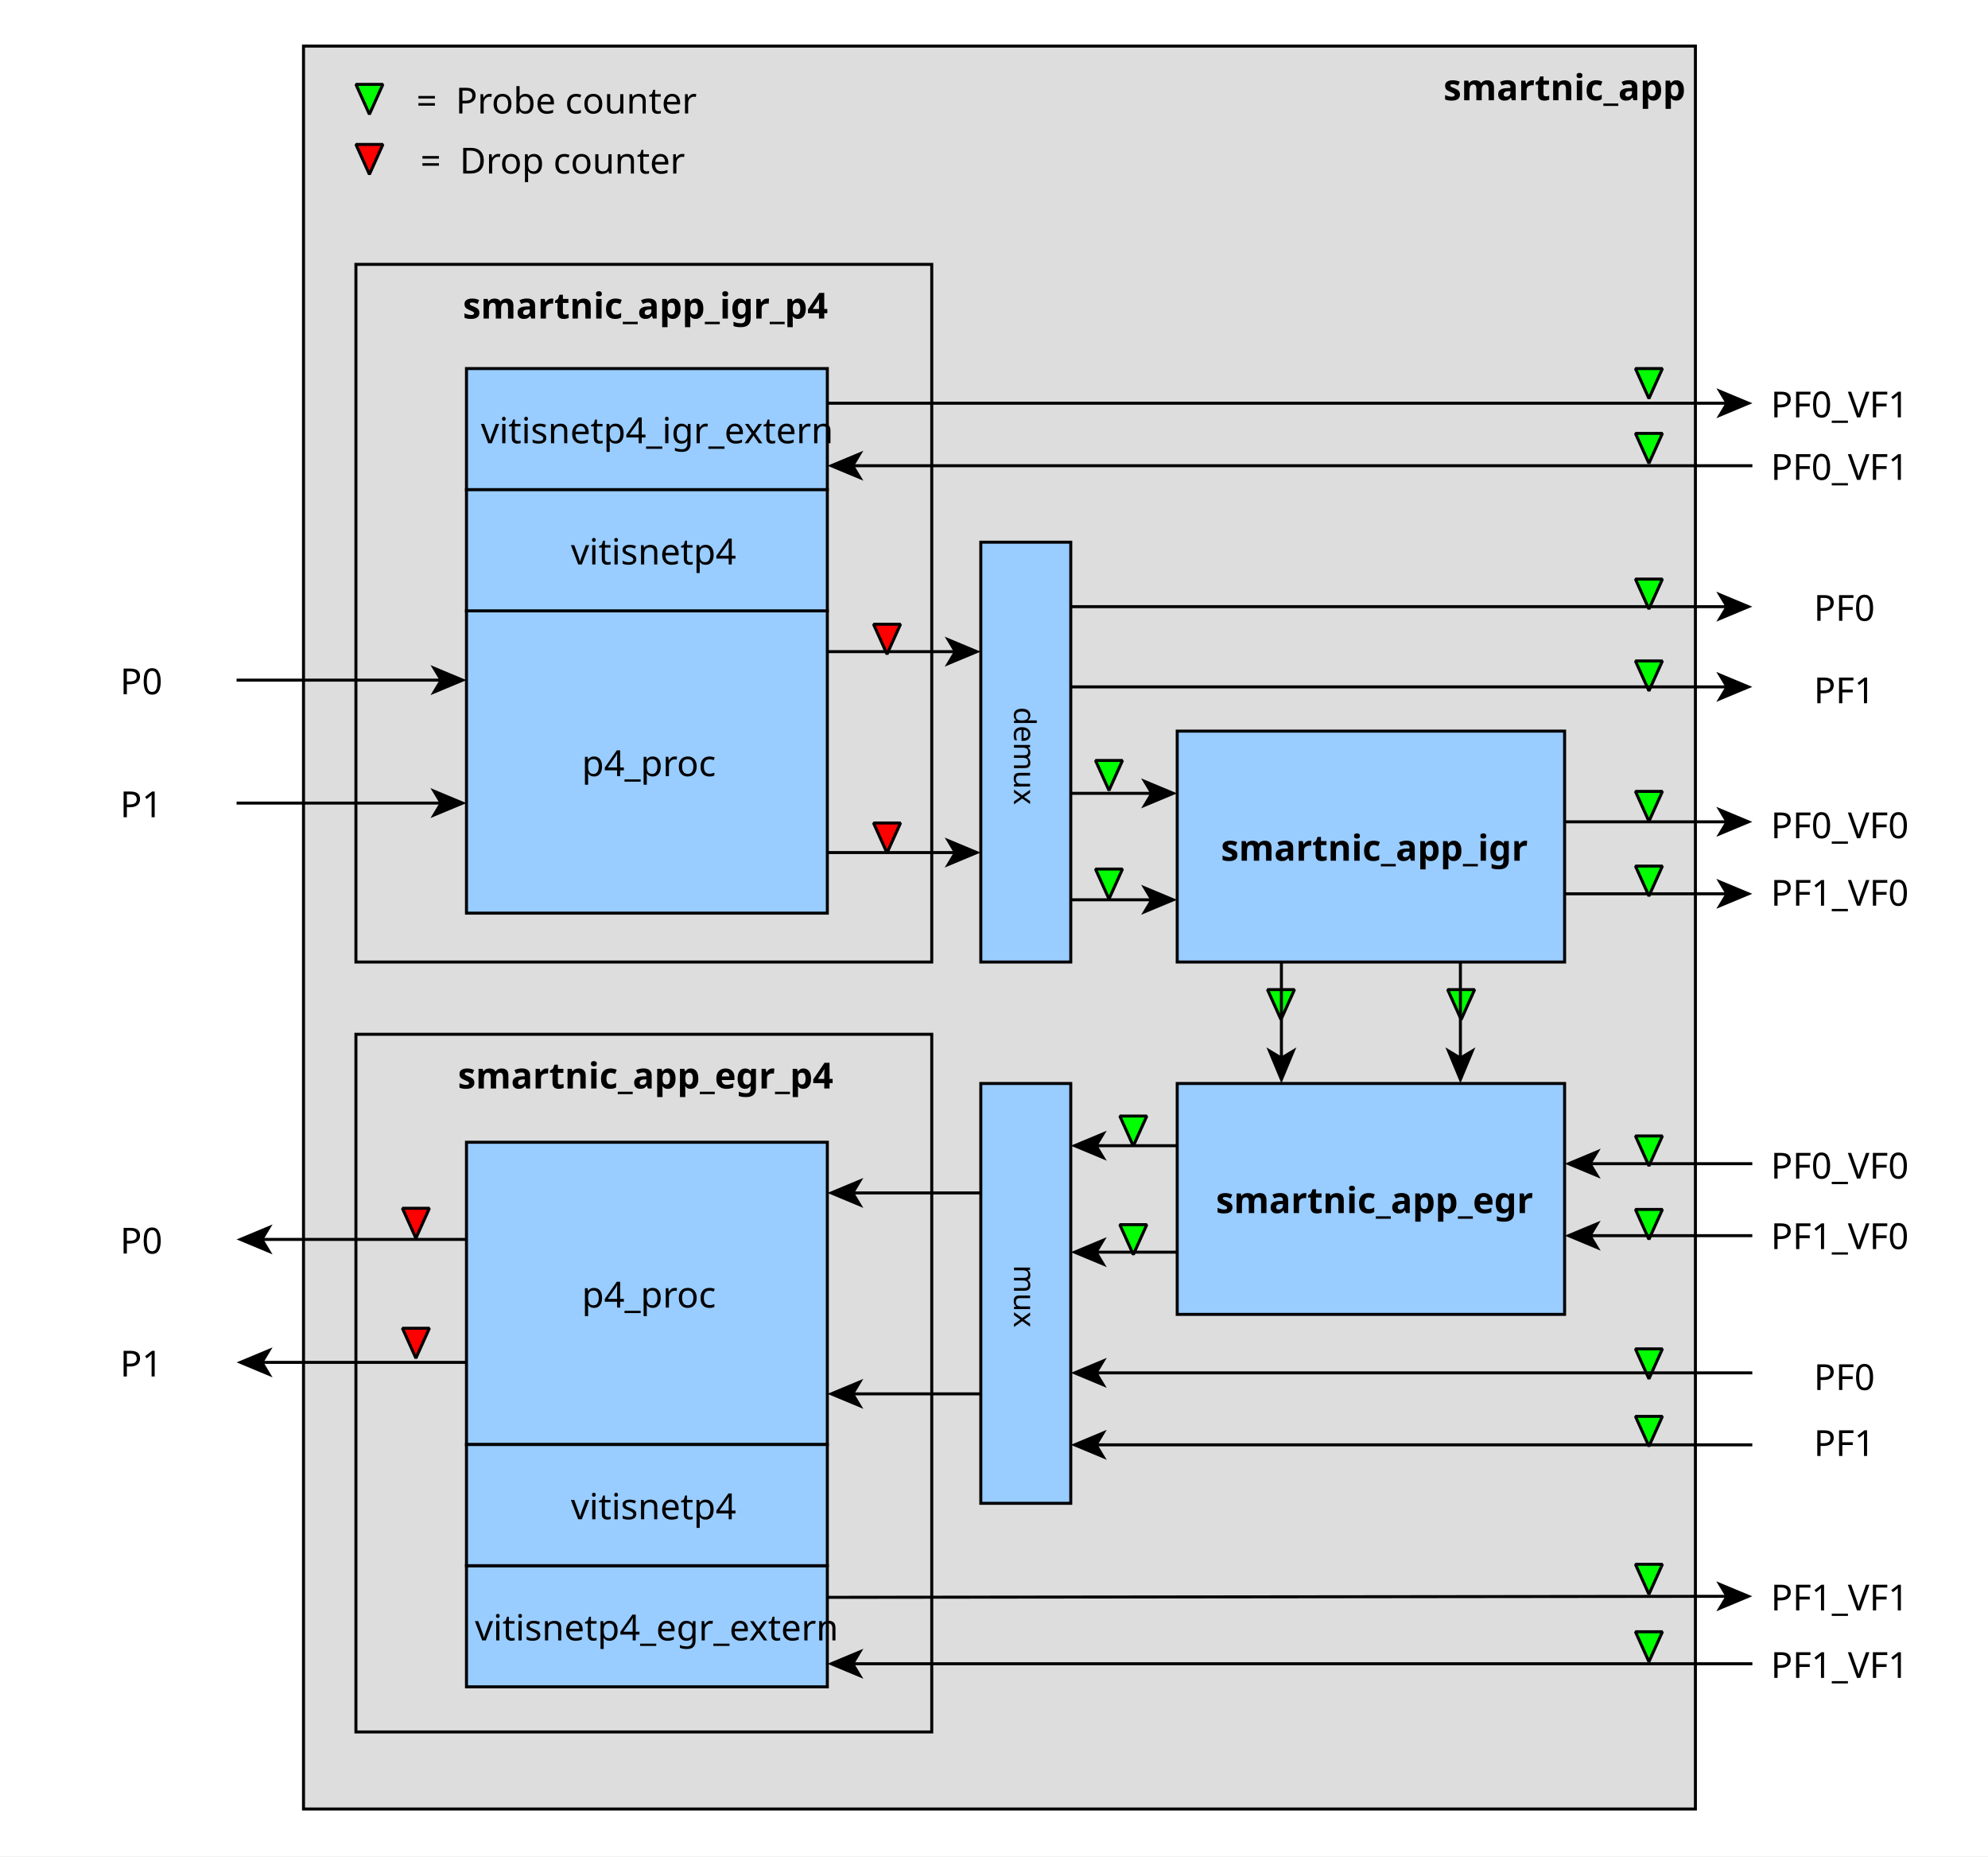
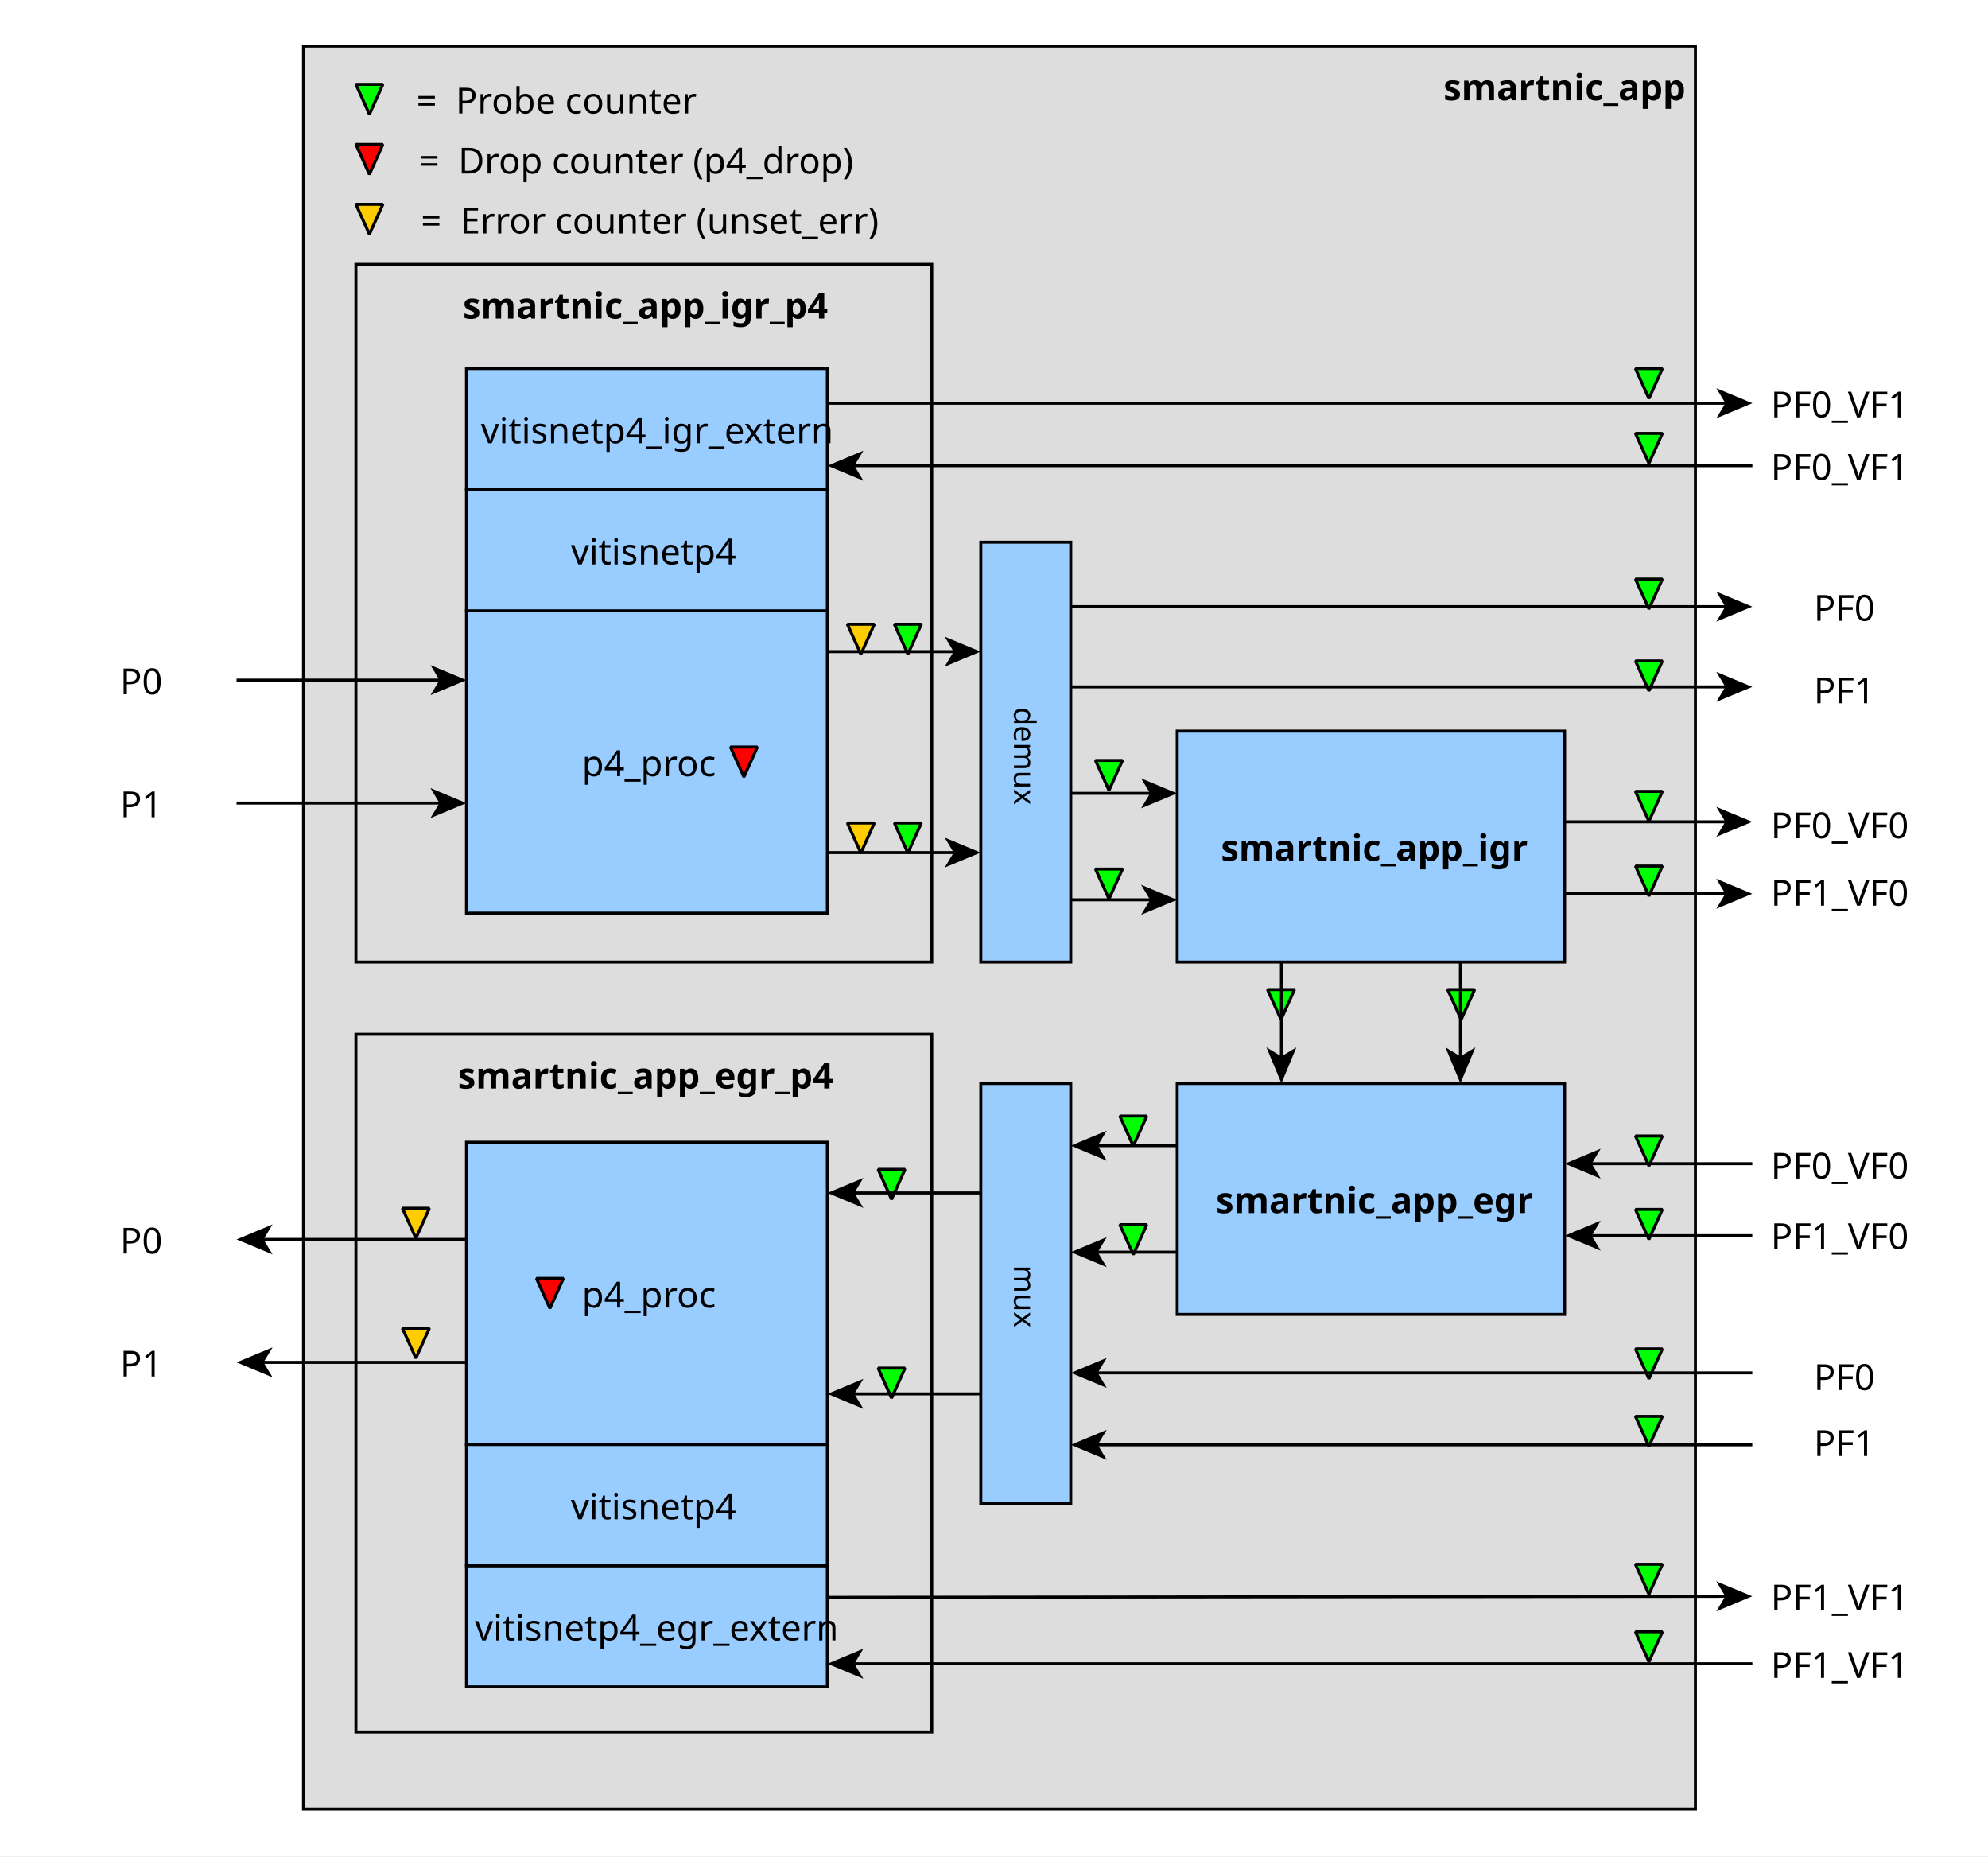
<svg xmlns="http://www.w3.org/2000/svg" fill-opacity="1" color-rendering="auto" color-interpolation="auto" text-rendering="auto" stroke="black" stroke-linecap="square" width="663" stroke-miterlimit="10" shape-rendering="auto" stroke-opacity="1" fill="black" stroke-dasharray="none" font-weight="normal" stroke-width="1" height="619" font-family="'Dialog'" font-style="normal" stroke-linejoin="miter" font-size="12px" stroke-dashoffset="0" image-rendering="auto">
  <defs id="genericDefs" />
  <g>
    <defs id="defs1">
      <clipPath clipPathUnits="userSpaceOnUse" id="clipPath1">
        <path d="M0 0 L663 0 L663 619 L0 619 L0 0 Z" />
      </clipPath>
      <clipPath clipPathUnits="userSpaceOnUse" id="clipPath2">
        <path d="M-413 1 L250 1 L250 620 L-413 620 L-413 1 Z" />
      </clipPath>
      <clipPath clipPathUnits="userSpaceOnUse" id="clipPath3">
        <path d="M-419.854 350.226 L-419.854 -312.774 L199.146 -312.774 L199.146 350.226 L-419.854 350.226 Z" />
      </clipPath>
      <clipPath clipPathUnits="userSpaceOnUse" id="clipPath4">
        <path d="M-233.793 350.226 L-233.793 -312.774 L385.207 -312.774 L385.207 350.226 L-233.793 350.226 Z" />
      </clipPath>
    </defs>
    <g fill="white" text-rendering="geometricPrecision" shape-rendering="geometricPrecision" transform="translate(413,-1)" stroke="white">
      <rect x="-413" width="663" height="619" y="1" clip-path="url(#clipPath2)" stroke="none" />
    </g>
    <g fill="rgb(221,221,221)" text-rendering="geometricPrecision" shape-rendering="geometricPrecision" transform="matrix(1,0,0,1,413,-1)" stroke="rgb(221,221,221)">
      <rect x="-311.78" width="464.2" height="587.867" y="16.367" clip-path="url(#clipPath2)" stroke="none" />
    </g>
    <g text-rendering="geometricPrecision" stroke-miterlimit="1.45" shape-rendering="geometricPrecision" transform="matrix(1,0,0,1,413,-1)" stroke-linecap="butt">
      <rect fill="none" x="-311.78" width="464.2" height="587.867" y="16.367" clip-path="url(#clipPath2)" />
      <text x="68.391" y="34.431" clip-path="url(#clipPath2)" font-family="sans-serif" stroke="none" font-weight="bold" xml:space="preserve">smartnic_app</text>
      <rect fill="none" x="-294.3" width="192.04" height="232.64" y="89.16" clip-path="url(#clipPath2)" />
      <text x="-258.637" y="107.225" clip-path="url(#clipPath2)" font-family="sans-serif" stroke="none" font-weight="bold" xml:space="preserve">smartnic_app_igr_p4</text>
      <text x="-372.939" xml:space="preserve" y="232.514" clip-path="url(#clipPath2)" font-family="sans-serif" stroke="none">P0</text>
      <text x="-372.939" xml:space="preserve" y="273.514" clip-path="url(#clipPath2)" font-family="sans-serif" stroke="none">P1</text>
      <text x="-372.939" xml:space="preserve" y="419.014" clip-path="url(#clipPath2)" font-family="sans-serif" stroke="none">P0</text>
      <text x="-372.939" xml:space="preserve" y="460.014" clip-path="url(#clipPath2)" font-family="sans-serif" stroke="none">P1</text>
      <text x="191.916" xml:space="preserve" y="208.014" clip-path="url(#clipPath2)" font-family="sans-serif" stroke="none">PF0</text>
      <text x="191.916" xml:space="preserve" y="235.514" clip-path="url(#clipPath2)" font-family="sans-serif" stroke="none">PF1</text>
      <text x="177.575" xml:space="preserve" y="280.514" clip-path="url(#clipPath2)" font-family="sans-serif" stroke="none">PF0_VF0</text>
      <text x="177.575" xml:space="preserve" y="303.014" clip-path="url(#clipPath2)" font-family="sans-serif" stroke="none">PF1_VF0</text>
      <text x="177.575" xml:space="preserve" y="140.174" clip-path="url(#clipPath2)" font-family="sans-serif" stroke="none">PF0_VF1</text>
      <text x="177.575" xml:space="preserve" y="538.014" clip-path="url(#clipPath2)" font-family="sans-serif" stroke="none">PF1_VF1</text>
      <text x="191.916" xml:space="preserve" y="486.514" clip-path="url(#clipPath2)" font-family="sans-serif" stroke="none">PF1</text>
      <text x="191.916" xml:space="preserve" y="464.514" clip-path="url(#clipPath2)" font-family="sans-serif" stroke="none">PF0</text>
      <text x="177.575" xml:space="preserve" y="394.014" clip-path="url(#clipPath2)" font-family="sans-serif" stroke="none">PF0_VF0</text>
      <text x="177.575" xml:space="preserve" y="417.514" clip-path="url(#clipPath2)" font-family="sans-serif" stroke="none">PF1_VF0</text>
      <text x="177.575" xml:space="preserve" y="161.014" clip-path="url(#clipPath2)" font-family="sans-serif" stroke="none">PF0_VF1</text>
      <text x="177.575" xml:space="preserve" y="560.514" clip-path="url(#clipPath2)" font-family="sans-serif" stroke="none">PF1_VF1</text>
    </g>
    <g fill="rgb(153,204,255)" text-rendering="geometricPrecision" shape-rendering="geometricPrecision" transform="matrix(1,0,0,1,413,-1)" stroke="rgb(153,204,255)">
      <rect x="-85.9" width="30" height="140" y="362.3" clip-path="url(#clipPath2)" stroke="none" />
    </g>
    <g text-rendering="geometricPrecision" stroke-miterlimit="1.45" shape-rendering="geometricPrecision" transform="matrix(1,0,0,1,413,-1)" stroke-linecap="butt">
      <rect fill="none" x="-85.9" width="30" height="140" y="362.3" clip-path="url(#clipPath2)" />
    </g>
    <g font-size="10px" stroke-linecap="butt" transform="matrix(0,1,-1,0,350.2255,419.8542)" text-rendering="geometricPrecision" font-family="sans-serif" shape-rendering="geometricPrecision" stroke-miterlimit="1.45">
      <text x="2" xml:space="preserve" y="12.054" clip-path="url(#clipPath3)" stroke="none">mux</text>
    </g>
    <g fill="rgb(153,204,255)" text-rendering="geometricPrecision" shape-rendering="geometricPrecision" transform="matrix(1,0,0,1,413,-1)" stroke="rgb(153,204,255)">
      <rect x="-85.9" width="30" height="140" y="181.8" clip-path="url(#clipPath2)" stroke="none" />
    </g>
    <g text-rendering="geometricPrecision" stroke-miterlimit="1.45" shape-rendering="geometricPrecision" transform="matrix(1,0,0,1,413,-1)" stroke-linecap="butt">
      <rect fill="none" x="-85.9" width="30" height="140" y="181.8" clip-path="url(#clipPath2)" />
    </g>
    <g font-size="10px" stroke-linecap="butt" transform="matrix(0,1,-1,0,350.2255,233.7927)" text-rendering="geometricPrecision" font-family="sans-serif" shape-rendering="geometricPrecision" stroke-miterlimit="1.45">
      <text x="2" xml:space="preserve" y="12.054" clip-path="url(#clipPath4)" stroke="none">demux</text>
    </g>
    <g fill="rgb(153,204,255)" text-rendering="geometricPrecision" shape-rendering="geometricPrecision" transform="matrix(1,0,0,1,413,-1)" stroke="rgb(153,204,255)">
      <rect x="-20.4" width="129.2" height="77" y="244.8" clip-path="url(#clipPath2)" stroke="none" />
    </g>
    <g text-rendering="geometricPrecision" stroke-miterlimit="1.45" shape-rendering="geometricPrecision" transform="matrix(1,0,0,1,413,-1)" stroke-linecap="butt">
      <rect fill="none" x="-20.4" width="129.2" height="77" y="244.8" clip-path="url(#clipPath2)" />
      <text x="-5.819" y="288.014" clip-path="url(#clipPath2)" font-family="sans-serif" stroke="none" font-weight="bold" xml:space="preserve">smartnic_app_igr</text>
    </g>
    <g fill="rgb(153,204,255)" text-rendering="geometricPrecision" shape-rendering="geometricPrecision" transform="matrix(1,0,0,1,413,-1)" stroke="rgb(153,204,255)">
      <rect x="-20.4" width="129.2" height="77" y="362.3" clip-path="url(#clipPath2)" stroke="none" />
    </g>
    <g text-rendering="geometricPrecision" stroke-miterlimit="1.45" shape-rendering="geometricPrecision" transform="matrix(1,0,0,1,413,-1)" stroke-linecap="butt">
      <rect fill="none" x="-20.4" width="129.2" height="77" y="362.3" clip-path="url(#clipPath2)" />
      <text x="-7.489" y="405.514" clip-path="url(#clipPath2)" font-family="sans-serif" stroke="none" font-weight="bold" xml:space="preserve">smartnic_app_egr</text>
    </g>
    <g fill="lime" text-rendering="geometricPrecision" shape-rendering="geometricPrecision" transform="matrix(1,0,0,1,413,-1)" stroke="lime">
      <path d="M132.42 123.9 L141.42 123.9 L136.92 133.9 Z" fill-rule="evenodd" clip-path="url(#clipPath2)" stroke="none" />
    </g>
    <g text-rendering="geometricPrecision" stroke-miterlimit="1.45" shape-rendering="geometricPrecision" transform="matrix(1,0,0,1,413,-1)" stroke-linecap="butt">
      <path fill="none" d="M132.42 123.9 L141.42 123.9 L136.92 133.9 Z" fill-rule="evenodd" clip-path="url(#clipPath2)" />
    </g>
    <g fill="lime" text-rendering="geometricPrecision" shape-rendering="geometricPrecision" transform="matrix(1,0,0,1,413,-1)" stroke="lime">
      <path d="M132.42 145.52 L141.42 145.52 L136.92 155.52 Z" fill-rule="evenodd" clip-path="url(#clipPath2)" stroke="none" />
    </g>
    <g text-rendering="geometricPrecision" stroke-miterlimit="1.45" shape-rendering="geometricPrecision" transform="matrix(1,0,0,1,413,-1)" stroke-linecap="butt">
      <path fill="none" d="M132.42 145.52 L141.42 145.52 L136.92 155.52 Z" fill-rule="evenodd" clip-path="url(#clipPath2)" />
    </g>
    <g fill="lime" text-rendering="geometricPrecision" shape-rendering="geometricPrecision" transform="matrix(1,0,0,1,413,-1)" stroke="lime">
      <path d="M132.42 522.633 L141.42 522.633 L136.92 532.633 Z" fill-rule="evenodd" clip-path="url(#clipPath2)" stroke="none" />
    </g>
    <g text-rendering="geometricPrecision" stroke-miterlimit="1.45" shape-rendering="geometricPrecision" transform="matrix(1,0,0,1,413,-1)" stroke-linecap="butt">
      <path fill="none" d="M132.42 522.633 L141.42 522.633 L136.92 532.633 Z" fill-rule="evenodd" clip-path="url(#clipPath2)" />
    </g>
    <g fill="lime" text-rendering="geometricPrecision" shape-rendering="geometricPrecision" transform="matrix(1,0,0,1,413,-1)" stroke="lime">
      <path d="M132.42 545.133 L141.42 545.133 L136.92 555.133 Z" fill-rule="evenodd" clip-path="url(#clipPath2)" stroke="none" />
    </g>
    <g text-rendering="geometricPrecision" stroke-miterlimit="1.45" shape-rendering="geometricPrecision" transform="matrix(1,0,0,1,413,-1)" stroke-linecap="butt">
      <path fill="none" d="M132.42 545.133 L141.42 545.133 L136.92 555.133 Z" fill-rule="evenodd" clip-path="url(#clipPath2)" />
    </g>
    <g fill="lime" text-rendering="geometricPrecision" shape-rendering="geometricPrecision" transform="matrix(1,0,0,1,413,-1)" stroke="lime">
      <path d="M132.42 450.8 L141.42 450.8 L136.92 460.8 Z" fill-rule="evenodd" clip-path="url(#clipPath2)" stroke="none" />
    </g>
    <g text-rendering="geometricPrecision" stroke-miterlimit="1.45" shape-rendering="geometricPrecision" transform="matrix(1,0,0,1,413,-1)" stroke-linecap="butt">
      <path fill="none" d="M132.42 450.8 L141.42 450.8 L136.92 460.8 Z" fill-rule="evenodd" clip-path="url(#clipPath2)" />
    </g>
    <g fill="lime" text-rendering="geometricPrecision" shape-rendering="geometricPrecision" transform="matrix(1,0,0,1,413,-1)" stroke="lime">
      <path d="M132.42 473.3 L141.42 473.3 L136.92 483.3 Z" fill-rule="evenodd" clip-path="url(#clipPath2)" stroke="none" />
    </g>
    <g text-rendering="geometricPrecision" stroke-miterlimit="1.45" shape-rendering="geometricPrecision" transform="matrix(1,0,0,1,413,-1)" stroke-linecap="butt">
      <path fill="none" d="M132.42 473.3 L141.42 473.3 L136.92 483.3 Z" fill-rule="evenodd" clip-path="url(#clipPath2)" />
    </g>
    <g fill="lime" text-rendering="geometricPrecision" shape-rendering="geometricPrecision" transform="matrix(1,0,0,1,413,-1)" stroke="lime">
      <path d="M132.42 379.8 L141.42 379.8 L136.92 389.8 Z" fill-rule="evenodd" clip-path="url(#clipPath2)" stroke="none" />
    </g>
    <g text-rendering="geometricPrecision" stroke-miterlimit="1.45" shape-rendering="geometricPrecision" transform="matrix(1,0,0,1,413,-1)" stroke-linecap="butt">
      <path fill="none" d="M132.42 379.8 L141.42 379.8 L136.92 389.8 Z" fill-rule="evenodd" clip-path="url(#clipPath2)" />
    </g>
    <g fill="lime" text-rendering="geometricPrecision" shape-rendering="geometricPrecision" transform="matrix(1,0,0,1,413,-1)" stroke="lime">
      <path d="M132.42 404.3 L141.42 404.3 L136.92 414.3 Z" fill-rule="evenodd" clip-path="url(#clipPath2)" stroke="none" />
    </g>
    <g text-rendering="geometricPrecision" stroke-miterlimit="1.45" shape-rendering="geometricPrecision" transform="matrix(1,0,0,1,413,-1)" stroke-linecap="butt">
      <path fill="none" d="M132.42 404.3 L141.42 404.3 L136.92 414.3 Z" fill-rule="evenodd" clip-path="url(#clipPath2)" />
    </g>
    <g fill="lime" text-rendering="geometricPrecision" shape-rendering="geometricPrecision" transform="matrix(1,0,0,1,413,-1)" stroke="lime">
      <path d="M132.42 264.9 L141.42 264.9 L136.92 274.9 Z" fill-rule="evenodd" clip-path="url(#clipPath2)" stroke="none" />
    </g>
    <g text-rendering="geometricPrecision" stroke-miterlimit="1.45" shape-rendering="geometricPrecision" transform="matrix(1,0,0,1,413,-1)" stroke-linecap="butt">
      <path fill="none" d="M132.42 264.9 L141.42 264.9 L136.92 274.9 Z" fill-rule="evenodd" clip-path="url(#clipPath2)" />
    </g>
    <g fill="lime" text-rendering="geometricPrecision" shape-rendering="geometricPrecision" transform="matrix(1,0,0,1,413,-1)" stroke="lime">
      <path d="M132.42 289.8 L141.42 289.8 L136.92 299.8 Z" fill-rule="evenodd" clip-path="url(#clipPath2)" stroke="none" />
    </g>
    <g text-rendering="geometricPrecision" stroke-miterlimit="1.45" shape-rendering="geometricPrecision" transform="matrix(1,0,0,1,413,-1)" stroke-linecap="butt">
      <path fill="none" d="M132.42 289.8 L141.42 289.8 L136.92 299.8 Z" fill-rule="evenodd" clip-path="url(#clipPath2)" />
    </g>
    <g fill="lime" text-rendering="geometricPrecision" shape-rendering="geometricPrecision" transform="matrix(1,0,0,1,413,-1)" stroke="lime">
      <path d="M132.42 194.1 L141.42 194.1 L136.92 204.1 Z" fill-rule="evenodd" clip-path="url(#clipPath2)" stroke="none" />
    </g>
    <g text-rendering="geometricPrecision" stroke-miterlimit="1.45" shape-rendering="geometricPrecision" transform="matrix(1,0,0,1,413,-1)" stroke-linecap="butt">
      <path fill="none" d="M132.42 194.1 L141.42 194.1 L136.92 204.1 Z" fill-rule="evenodd" clip-path="url(#clipPath2)" />
    </g>
    <g fill="lime" text-rendering="geometricPrecision" shape-rendering="geometricPrecision" transform="matrix(1,0,0,1,413,-1)" stroke="lime">
      <path d="M132.42 221.4 L141.42 221.4 L136.92 231.4 Z" fill-rule="evenodd" clip-path="url(#clipPath2)" stroke="none" />
    </g>
    <g text-rendering="geometricPrecision" stroke-miterlimit="1.45" shape-rendering="geometricPrecision" transform="matrix(1,0,0,1,413,-1)" stroke-linecap="butt">
      <path fill="none" d="M132.42 221.4 L141.42 221.4 L136.92 231.4 Z" fill-rule="evenodd" clip-path="url(#clipPath2)" />
    </g>
    <g fill="rgb(153,204,255)" text-rendering="geometricPrecision" shape-rendering="geometricPrecision" transform="matrix(1,0,0,1,413,-1)" stroke="rgb(153,204,255)">
      <rect x="-257.43" width="120.35" height="100.8" y="204.7" clip-path="url(#clipPath2)" stroke="none" />
    </g>
    <g text-rendering="geometricPrecision" stroke-miterlimit="1.45" shape-rendering="geometricPrecision" transform="matrix(1,0,0,1,413,-1)" stroke-linecap="butt">
      <rect fill="none" x="-257.43" width="120.35" height="100.8" y="204.7" clip-path="url(#clipPath2)" />
      <text x="-218.938" xml:space="preserve" y="259.814" clip-path="url(#clipPath2)" font-family="sans-serif" stroke="none">p4_proc</text>
    </g>
    <g fill="rgb(153,204,255)" text-rendering="geometricPrecision" shape-rendering="geometricPrecision" transform="matrix(1,0,0,1,413,-1)" stroke="rgb(153,204,255)">
      <rect x="-257.43" width="120.35" height="40.4" y="123.9" clip-path="url(#clipPath2)" stroke="none" />
    </g>
    <g text-rendering="geometricPrecision" stroke-miterlimit="1.45" shape-rendering="geometricPrecision" transform="matrix(1,0,0,1,413,-1)" stroke-linecap="butt">
      <rect fill="none" x="-257.43" width="120.35" height="40.4" y="123.9" clip-path="url(#clipPath2)" />
      <text x="-252.62" xml:space="preserve" y="148.814" clip-path="url(#clipPath2)" font-family="sans-serif" stroke="none">vitisnetp4_igr_extern</text>
    </g>
    <g fill="rgb(153,204,255)" text-rendering="geometricPrecision" shape-rendering="geometricPrecision" transform="matrix(1,0,0,1,413,-1)" stroke="rgb(153,204,255)">
      <rect x="-257.43" width="120.35" height="40.4" y="164.3" clip-path="url(#clipPath2)" stroke="none" />
    </g>
    <g text-rendering="geometricPrecision" stroke-miterlimit="1.45" shape-rendering="geometricPrecision" transform="matrix(1,0,0,1,413,-1)" stroke-linecap="butt">
      <rect fill="none" x="-257.43" width="120.35" height="40.4" y="164.3" clip-path="url(#clipPath2)" />
      <text x="-222.603" xml:space="preserve" y="189.214" clip-path="url(#clipPath2)" font-family="sans-serif" stroke="none">vitisnetp4</text>
    </g>
-     <g fill="red" text-rendering="geometricPrecision" shape-rendering="geometricPrecision" transform="matrix(1,0,0,1,413,-1)" stroke="red">
-       <path d="M-121.68 209.16 L-112.68 209.16 L-117.18 219.16 Z" fill-rule="evenodd" clip-path="url(#clipPath2)" stroke="none" />
-     </g>
-     <g text-rendering="geometricPrecision" stroke-miterlimit="1.45" shape-rendering="geometricPrecision" transform="matrix(1,0,0,1,413,-1)" stroke-linecap="butt">
-       <path fill="none" d="M-121.68 209.16 L-112.68 209.16 L-117.18 219.16 Z" fill-rule="evenodd" clip-path="url(#clipPath2)" />
-     </g>
-     <g fill="red" text-rendering="geometricPrecision" shape-rendering="geometricPrecision" transform="matrix(1,0,0,1,413,-1)" stroke="red">
-       <path d="M-121.68 275.44 L-112.68 275.44 L-117.18 285.44 Z" fill-rule="evenodd" clip-path="url(#clipPath2)" stroke="none" />
-     </g>
-     <g text-rendering="geometricPrecision" stroke-miterlimit="1.45" shape-rendering="geometricPrecision" transform="matrix(1,0,0,1,413,-1)" stroke-linecap="butt">
-       <path fill="none" d="M-121.68 275.44 L-112.68 275.44 L-117.18 285.44 Z" fill-rule="evenodd" clip-path="url(#clipPath2)" />
+     <g fill="rgb(255,204,0)" text-rendering="geometricPrecision" shape-rendering="geometricPrecision" transform="matrix(1,0,0,1,413,-1)" stroke="rgb(255,204,0)">
+       <path d="M-130.4 209.16 L-121.4 209.16 L-125.9 219.16 Z" fill-rule="evenodd" clip-path="url(#clipPath2)" stroke="none" />
+     </g>
+     <g text-rendering="geometricPrecision" stroke-miterlimit="1.45" shape-rendering="geometricPrecision" transform="matrix(1,0,0,1,413,-1)" stroke-linecap="butt">
+       <path fill="none" d="M-130.4 209.16 L-121.4 209.16 L-125.9 219.16 Z" fill-rule="evenodd" clip-path="url(#clipPath2)" />
+     </g>
+     <g fill="rgb(255,204,0)" text-rendering="geometricPrecision" shape-rendering="geometricPrecision" transform="matrix(1,0,0,1,413,-1)" stroke="rgb(255,204,0)">
+       <path d="M-130.4 275.44 L-121.4 275.44 L-125.9 285.44 Z" fill-rule="evenodd" clip-path="url(#clipPath2)" stroke="none" />
+     </g>
+     <g text-rendering="geometricPrecision" stroke-miterlimit="1.45" shape-rendering="geometricPrecision" transform="matrix(1,0,0,1,413,-1)" stroke-linecap="butt">
+       <path fill="none" d="M-130.4 275.44 L-121.4 275.44 L-125.9 285.44 Z" fill-rule="evenodd" clip-path="url(#clipPath2)" />
      <rect fill="none" x="-294.3" width="192.04" height="232.64" y="345.9" clip-path="url(#clipPath2)" />
      <text x="-260.307" y="363.964" clip-path="url(#clipPath2)" font-family="sans-serif" stroke="none" font-weight="bold" xml:space="preserve">smartnic_app_egr_p4</text>
    </g>
    <g fill="rgb(153,204,255)" text-rendering="geometricPrecision" shape-rendering="geometricPrecision" transform="matrix(1,0,0,1,413,-1)" stroke="rgb(153,204,255)">
      <rect x="-257.43" width="120.35" height="100.8" y="381.9" clip-path="url(#clipPath2)" stroke="none" />
    </g>
    <g text-rendering="geometricPrecision" stroke-miterlimit="1.45" shape-rendering="geometricPrecision" transform="matrix(1,0,0,1,413,-1)" stroke-linecap="butt">
      <rect fill="none" x="-257.43" width="120.35" height="100.8" y="381.9" clip-path="url(#clipPath2)" />
      <text x="-218.938" xml:space="preserve" y="437.014" clip-path="url(#clipPath2)" font-family="sans-serif" stroke="none">p4_proc</text>
    </g>
    <g fill="rgb(153,204,255)" text-rendering="geometricPrecision" shape-rendering="geometricPrecision" transform="matrix(1,0,0,1,413,-1)" stroke="rgb(153,204,255)">
      <rect x="-257.43" width="120.35" height="40.4" y="523.1" clip-path="url(#clipPath2)" stroke="none" />
    </g>
    <g text-rendering="geometricPrecision" stroke-miterlimit="1.45" shape-rendering="geometricPrecision" transform="matrix(1,0,0,1,413,-1)" stroke-linecap="butt">
      <rect fill="none" x="-257.43" width="120.35" height="40.4" y="523.1" clip-path="url(#clipPath2)" />
      <text x="-254.624" xml:space="preserve" y="548.014" clip-path="url(#clipPath2)" font-family="sans-serif" stroke="none">vitisnetp4_egr_extern</text>
    </g>
    <g fill="rgb(153,204,255)" text-rendering="geometricPrecision" shape-rendering="geometricPrecision" transform="matrix(1,0,0,1,413,-1)" stroke="rgb(153,204,255)">
      <rect x="-257.43" width="120.35" height="40.4" y="482.7" clip-path="url(#clipPath2)" stroke="none" />
    </g>
    <g text-rendering="geometricPrecision" stroke-miterlimit="1.45" shape-rendering="geometricPrecision" transform="matrix(1,0,0,1,413,-1)" stroke-linecap="butt">
      <rect fill="none" x="-257.43" width="120.35" height="40.4" y="482.7" clip-path="url(#clipPath2)" />
      <text x="-222.603" xml:space="preserve" y="507.614" clip-path="url(#clipPath2)" font-family="sans-serif" stroke="none">vitisnetp4</text>
    </g>
    <g fill="lime" text-rendering="geometricPrecision" shape-rendering="geometricPrecision" transform="matrix(1,0,0,1,413,-1)" stroke="lime">
      <path d="M-294.3 29.127 L-285.3 29.127 L-289.8 39.127 Z" fill-rule="evenodd" clip-path="url(#clipPath2)" stroke="none" />
    </g>
    <g text-rendering="geometricPrecision" stroke-miterlimit="1.45" shape-rendering="geometricPrecision" transform="matrix(1,0,0,1,413,-1)" stroke-linecap="butt">
      <path fill="none" d="M-294.3 29.127 L-285.3 29.127 L-289.8 39.127 Z" fill-rule="evenodd" clip-path="url(#clipPath2)" />
      <text x="-274.128" xml:space="preserve" y="38.84" clip-path="url(#clipPath2)" font-family="sans-serif" stroke="none">=  Probe counter</text>
    </g>
    <g fill="red" text-rendering="geometricPrecision" shape-rendering="geometricPrecision" transform="matrix(1,0,0,1,413,-1)" stroke="red">
      <path d="M-294.3 49.16 L-285.3 49.16 L-289.8 59.16 Z" fill-rule="evenodd" clip-path="url(#clipPath2)" stroke="none" />
    </g>
    <g text-rendering="geometricPrecision" stroke-miterlimit="1.45" shape-rendering="geometricPrecision" transform="matrix(1,0,0,1,413,-1)" stroke-linecap="butt">
      <path fill="none" d="M-294.3 49.16 L-285.3 49.16 L-289.8 59.16 Z" fill-rule="evenodd" clip-path="url(#clipPath2)" />
-       <text x="-272.789" xml:space="preserve" y="58.874" clip-path="url(#clipPath2)" font-family="sans-serif" stroke="none">=  Drop counter </text>
+       <text x="-273.272" xml:space="preserve" y="58.874" clip-path="url(#clipPath2)" font-family="sans-serif" stroke="none">=  Drop counter (p4_drop) </text>
+     </g>
+     <g fill="rgb(255,204,0)" text-rendering="geometricPrecision" shape-rendering="geometricPrecision" transform="matrix(1,0,0,1,413,-1)" stroke="rgb(255,204,0)">
+       <path d="M-278.8 403.92 L-269.8 403.92 L-274.3 413.92 Z" fill-rule="evenodd" clip-path="url(#clipPath2)" stroke="none" />
+     </g>
+     <g text-rendering="geometricPrecision" stroke-miterlimit="1.45" shape-rendering="geometricPrecision" transform="matrix(1,0,0,1,413,-1)" stroke-linecap="butt">
+       <path fill="none" d="M-278.8 403.92 L-269.8 403.92 L-274.3 413.92 Z" fill-rule="evenodd" clip-path="url(#clipPath2)" />
+     </g>
+     <g fill="rgb(255,204,0)" text-rendering="geometricPrecision" shape-rendering="geometricPrecision" transform="matrix(1,0,0,1,413,-1)" stroke="rgb(255,204,0)">
+       <path d="M-278.8 443.92 L-269.8 443.92 L-274.3 453.92 Z" fill-rule="evenodd" clip-path="url(#clipPath2)" stroke="none" />
+     </g>
+     <g text-rendering="geometricPrecision" stroke-miterlimit="1.45" shape-rendering="geometricPrecision" transform="matrix(1,0,0,1,413,-1)" stroke-linecap="butt">
+       <path fill="none" d="M-278.8 443.92 L-269.8 443.92 L-274.3 453.92 Z" fill-rule="evenodd" clip-path="url(#clipPath2)" />
+     </g>
+     <g fill="lime" text-rendering="geometricPrecision" shape-rendering="geometricPrecision" transform="matrix(1,0,0,1,413,-1)" stroke="lime">
+       <path d="M-47.65 254.583 L-38.65 254.583 L-43.15 264.583 Z" fill-rule="evenodd" clip-path="url(#clipPath2)" stroke="none" />
+     </g>
+     <g text-rendering="geometricPrecision" stroke-miterlimit="1.45" shape-rendering="geometricPrecision" transform="matrix(1,0,0,1,413,-1)" stroke-linecap="butt">
+       <path fill="none" d="M-47.65 254.583 L-38.65 254.583 L-43.15 264.583 Z" fill-rule="evenodd" clip-path="url(#clipPath2)" />
+     </g>
+     <g fill="lime" text-rendering="geometricPrecision" shape-rendering="geometricPrecision" transform="matrix(1,0,0,1,413,-1)" stroke="lime">
+       <path d="M-47.65 290.793 L-38.65 290.793 L-43.15 300.793 Z" fill-rule="evenodd" clip-path="url(#clipPath2)" stroke="none" />
+     </g>
+     <g text-rendering="geometricPrecision" stroke-miterlimit="1.45" shape-rendering="geometricPrecision" transform="matrix(1,0,0,1,413,-1)" stroke-linecap="butt">
+       <path fill="none" d="M-47.65 290.793 L-38.65 290.793 L-43.15 300.793 Z" fill-rule="evenodd" clip-path="url(#clipPath2)" />
+     </g>
+     <g fill="lime" text-rendering="geometricPrecision" shape-rendering="geometricPrecision" transform="matrix(1,0,0,1,413,-1)" stroke="lime">
+       <path d="M-39.54 373.166 L-30.54 373.166 L-35.04 383.166 Z" fill-rule="evenodd" clip-path="url(#clipPath2)" stroke="none" />
+     </g>
+     <g text-rendering="geometricPrecision" stroke-miterlimit="1.45" shape-rendering="geometricPrecision" transform="matrix(1,0,0,1,413,-1)" stroke-linecap="butt">
+       <path fill="none" d="M-39.54 373.166 L-30.54 373.166 L-35.04 383.166 Z" fill-rule="evenodd" clip-path="url(#clipPath2)" />
+     </g>
+     <g fill="lime" text-rendering="geometricPrecision" shape-rendering="geometricPrecision" transform="matrix(1,0,0,1,413,-1)" stroke="lime">
+       <path d="M-39.54 409.376 L-30.54 409.376 L-35.04 419.376 Z" fill-rule="evenodd" clip-path="url(#clipPath2)" stroke="none" />
+     </g>
+     <g text-rendering="geometricPrecision" stroke-miterlimit="1.45" shape-rendering="geometricPrecision" transform="matrix(1,0,0,1,413,-1)" stroke-linecap="butt">
+       <path fill="none" d="M-39.54 409.376 L-30.54 409.376 L-35.04 419.376 Z" fill-rule="evenodd" clip-path="url(#clipPath2)" />
+     </g>
+     <g fill="lime" text-rendering="geometricPrecision" shape-rendering="geometricPrecision" transform="matrix(1,0,0,1,413,-1)" stroke="lime">
+       <path d="M9.709 330.997 L18.709 330.997 L14.209 340.997 Z" fill-rule="evenodd" clip-path="url(#clipPath2)" stroke="none" />
+     </g>
+     <g text-rendering="geometricPrecision" stroke-miterlimit="1.45" shape-rendering="geometricPrecision" transform="matrix(1,0,0,1,413,-1)" stroke-linecap="butt">
+       <path fill="none" d="M9.709 330.997 L18.709 330.997 L14.209 340.997 Z" fill-rule="evenodd" clip-path="url(#clipPath2)" />
+     </g>
+     <g fill="lime" text-rendering="geometricPrecision" shape-rendering="geometricPrecision" transform="matrix(1,0,0,1,413,-1)" stroke="lime">
+       <path d="M69.792 330.997 L78.792 330.997 L74.292 340.997 Z" fill-rule="evenodd" clip-path="url(#clipPath2)" stroke="none" />
+     </g>
+     <g text-rendering="geometricPrecision" stroke-miterlimit="1.45" shape-rendering="geometricPrecision" transform="matrix(1,0,0,1,413,-1)" stroke-linecap="butt">
+       <path fill="none" d="M69.792 330.997 L78.792 330.997 L74.292 340.997 Z" fill-rule="evenodd" clip-path="url(#clipPath2)" />
+     </g>
+     <g fill="lime" text-rendering="geometricPrecision" shape-rendering="geometricPrecision" transform="matrix(1,0,0,1,413,-1)" stroke="lime">
+       <path d="M-114.72 209.16 L-105.72 209.16 L-110.22 219.16 Z" fill-rule="evenodd" clip-path="url(#clipPath2)" stroke="none" />
+     </g>
+     <g text-rendering="geometricPrecision" stroke-miterlimit="1.45" shape-rendering="geometricPrecision" transform="matrix(1,0,0,1,413,-1)" stroke-linecap="butt">
+       <path fill="none" d="M-114.72 209.16 L-105.72 209.16 L-110.22 219.16 Z" fill-rule="evenodd" clip-path="url(#clipPath2)" />
+     </g>
+     <g fill="lime" text-rendering="geometricPrecision" shape-rendering="geometricPrecision" transform="matrix(1,0,0,1,413,-1)" stroke="lime">
+       <path d="M-114.72 275.44 L-105.72 275.44 L-110.22 285.44 Z" fill-rule="evenodd" clip-path="url(#clipPath2)" stroke="none" />
+     </g>
+     <g text-rendering="geometricPrecision" stroke-miterlimit="1.45" shape-rendering="geometricPrecision" transform="matrix(1,0,0,1,413,-1)" stroke-linecap="butt">
+       <path fill="none" d="M-114.72 275.44 L-105.72 275.44 L-110.22 285.44 Z" fill-rule="evenodd" clip-path="url(#clipPath2)" />
+     </g>
+     <g fill="lime" text-rendering="geometricPrecision" shape-rendering="geometricPrecision" transform="matrix(1,0,0,1,413,-1)" stroke="lime">
+       <path d="M-120.16 390.94 L-111.16 390.94 L-115.66 400.94 Z" fill-rule="evenodd" clip-path="url(#clipPath2)" stroke="none" />
+     </g>
+     <g text-rendering="geometricPrecision" stroke-miterlimit="1.45" shape-rendering="geometricPrecision" transform="matrix(1,0,0,1,413,-1)" stroke-linecap="butt">
+       <path fill="none" d="M-120.16 390.94 L-111.16 390.94 L-115.66 400.94 Z" fill-rule="evenodd" clip-path="url(#clipPath2)" />
+     </g>
+     <g fill="lime" text-rendering="geometricPrecision" shape-rendering="geometricPrecision" transform="matrix(1,0,0,1,413,-1)" stroke="lime">
+       <path d="M-120.16 457.22 L-111.16 457.22 L-115.66 467.22 Z" fill-rule="evenodd" clip-path="url(#clipPath2)" stroke="none" />
+     </g>
+     <g text-rendering="geometricPrecision" stroke-miterlimit="1.45" shape-rendering="geometricPrecision" transform="matrix(1,0,0,1,413,-1)" stroke-linecap="butt">
+       <path fill="none" d="M-120.16 457.22 L-111.16 457.22 L-115.66 467.22 Z" fill-rule="evenodd" clip-path="url(#clipPath2)" />
+     </g>
+     <g fill="rgb(255,204,0)" text-rendering="geometricPrecision" shape-rendering="geometricPrecision" transform="matrix(1,0,0,1,413,-1)" stroke="rgb(255,204,0)">
+       <path d="M-294.3 69.127 L-285.3 69.127 L-289.8 79.127 Z" fill-rule="evenodd" clip-path="url(#clipPath2)" stroke="none" />
+     </g>
+     <g text-rendering="geometricPrecision" stroke-miterlimit="1.45" shape-rendering="geometricPrecision" transform="matrix(1,0,0,1,413,-1)" stroke-linecap="butt">
+       <path fill="none" d="M-294.3 69.127 L-285.3 69.127 L-289.8 79.127 Z" fill-rule="evenodd" clip-path="url(#clipPath2)" />
+       <text x="-272.628" xml:space="preserve" y="78.841" clip-path="url(#clipPath2)" font-family="sans-serif" stroke="none">=  Error counter (unset_err) </text>
    </g>
    <g fill="red" text-rendering="geometricPrecision" shape-rendering="geometricPrecision" transform="matrix(1,0,0,1,413,-1)" stroke="red">
-       <path d="M-278.8 403.92 L-269.8 403.92 L-274.3 413.92 Z" fill-rule="evenodd" clip-path="url(#clipPath2)" stroke="none" />
-     </g>
-     <g text-rendering="geometricPrecision" stroke-miterlimit="1.45" shape-rendering="geometricPrecision" transform="matrix(1,0,0,1,413,-1)" stroke-linecap="butt">
-       <path fill="none" d="M-278.8 403.92 L-269.8 403.92 L-274.3 413.92 Z" fill-rule="evenodd" clip-path="url(#clipPath2)" />
+       <path d="M-169.4 250.1 L-160.4 250.1 L-164.9 260.1 Z" fill-rule="evenodd" clip-path="url(#clipPath2)" stroke="none" />
+     </g>
+     <g text-rendering="geometricPrecision" stroke-miterlimit="1.45" shape-rendering="geometricPrecision" transform="matrix(1,0,0,1,413,-1)" stroke-linecap="butt">
+       <path fill="none" d="M-169.4 250.1 L-160.4 250.1 L-164.9 260.1 Z" fill-rule="evenodd" clip-path="url(#clipPath2)" />
    </g>
    <g fill="red" text-rendering="geometricPrecision" shape-rendering="geometricPrecision" transform="matrix(1,0,0,1,413,-1)" stroke="red">
-       <path d="M-278.8 443.92 L-269.8 443.92 L-274.3 453.92 Z" fill-rule="evenodd" clip-path="url(#clipPath2)" stroke="none" />
-     </g>
-     <g text-rendering="geometricPrecision" stroke-miterlimit="1.45" shape-rendering="geometricPrecision" transform="matrix(1,0,0,1,413,-1)" stroke-linecap="butt">
-       <path fill="none" d="M-278.8 443.92 L-269.8 443.92 L-274.3 453.92 Z" fill-rule="evenodd" clip-path="url(#clipPath2)" />
-     </g>
-     <g fill="lime" text-rendering="geometricPrecision" shape-rendering="geometricPrecision" transform="matrix(1,0,0,1,413,-1)" stroke="lime">
-       <path d="M-47.65 254.583 L-38.65 254.583 L-43.15 264.583 Z" fill-rule="evenodd" clip-path="url(#clipPath2)" stroke="none" />
-     </g>
-     <g text-rendering="geometricPrecision" stroke-miterlimit="1.45" shape-rendering="geometricPrecision" transform="matrix(1,0,0,1,413,-1)" stroke-linecap="butt">
-       <path fill="none" d="M-47.65 254.583 L-38.65 254.583 L-43.15 264.583 Z" fill-rule="evenodd" clip-path="url(#clipPath2)" />
-     </g>
-     <g fill="lime" text-rendering="geometricPrecision" shape-rendering="geometricPrecision" transform="matrix(1,0,0,1,413,-1)" stroke="lime">
-       <path d="M-47.65 290.793 L-38.65 290.793 L-43.15 300.793 Z" fill-rule="evenodd" clip-path="url(#clipPath2)" stroke="none" />
-     </g>
-     <g text-rendering="geometricPrecision" stroke-miterlimit="1.45" shape-rendering="geometricPrecision" transform="matrix(1,0,0,1,413,-1)" stroke-linecap="butt">
-       <path fill="none" d="M-47.65 290.793 L-38.65 290.793 L-43.15 300.793 Z" fill-rule="evenodd" clip-path="url(#clipPath2)" />
-     </g>
-     <g fill="lime" text-rendering="geometricPrecision" shape-rendering="geometricPrecision" transform="matrix(1,0,0,1,413,-1)" stroke="lime">
-       <path d="M-39.54 373.166 L-30.54 373.166 L-35.04 383.166 Z" fill-rule="evenodd" clip-path="url(#clipPath2)" stroke="none" />
-     </g>
-     <g text-rendering="geometricPrecision" stroke-miterlimit="1.45" shape-rendering="geometricPrecision" transform="matrix(1,0,0,1,413,-1)" stroke-linecap="butt">
-       <path fill="none" d="M-39.54 373.166 L-30.54 373.166 L-35.04 383.166 Z" fill-rule="evenodd" clip-path="url(#clipPath2)" />
-     </g>
-     <g fill="lime" text-rendering="geometricPrecision" shape-rendering="geometricPrecision" transform="matrix(1,0,0,1,413,-1)" stroke="lime">
-       <path d="M-39.54 409.376 L-30.54 409.376 L-35.04 419.376 Z" fill-rule="evenodd" clip-path="url(#clipPath2)" stroke="none" />
-     </g>
-     <g text-rendering="geometricPrecision" stroke-miterlimit="1.45" shape-rendering="geometricPrecision" transform="matrix(1,0,0,1,413,-1)" stroke-linecap="butt">
-       <path fill="none" d="M-39.54 409.376 L-30.54 409.376 L-35.04 419.376 Z" fill-rule="evenodd" clip-path="url(#clipPath2)" />
-     </g>
-     <g fill="lime" text-rendering="geometricPrecision" shape-rendering="geometricPrecision" transform="matrix(1,0,0,1,413,-1)" stroke="lime">
-       <path d="M9.709 330.997 L18.709 330.997 L14.209 340.997 Z" fill-rule="evenodd" clip-path="url(#clipPath2)" stroke="none" />
-     </g>
-     <g text-rendering="geometricPrecision" stroke-miterlimit="1.45" shape-rendering="geometricPrecision" transform="matrix(1,0,0,1,413,-1)" stroke-linecap="butt">
-       <path fill="none" d="M9.709 330.997 L18.709 330.997 L14.209 340.997 Z" fill-rule="evenodd" clip-path="url(#clipPath2)" />
-     </g>
-     <g fill="lime" text-rendering="geometricPrecision" shape-rendering="geometricPrecision" transform="matrix(1,0,0,1,413,-1)" stroke="lime">
-       <path d="M69.792 330.997 L78.792 330.997 L74.292 340.997 Z" fill-rule="evenodd" clip-path="url(#clipPath2)" stroke="none" />
-     </g>
-     <g text-rendering="geometricPrecision" stroke-miterlimit="1.45" shape-rendering="geometricPrecision" transform="matrix(1,0,0,1,413,-1)" stroke-linecap="butt">
-       <path fill="none" d="M69.792 330.997 L78.792 330.997 L74.292 340.997 Z" fill-rule="evenodd" clip-path="url(#clipPath2)" />
+       <path d="M-234.1 427.3 L-225.1 427.3 L-229.6 437.3 Z" fill-rule="evenodd" clip-path="url(#clipPath2)" stroke="none" />
+     </g>
+     <g text-rendering="geometricPrecision" stroke-miterlimit="1.45" shape-rendering="geometricPrecision" transform="matrix(1,0,0,1,413,-1)" stroke-linecap="butt">
+       <path fill="none" d="M-234.1 427.3 L-225.1 427.3 L-229.6 437.3 Z" fill-rule="evenodd" clip-path="url(#clipPath2)" />
      <path fill="none" d="M171.392 458.8 L-47.9 458.8" clip-path="url(#clipPath2)" />
      <path d="M-55.9 458.8 L-43.9 463.8 L-46.9 458.8 L-43.9 453.8 Z" clip-path="url(#clipPath2)" stroke="none" />
      <path fill="none" d="M171.392 482.8 L-47.9 482.8" clip-path="url(#clipPath2)" />
      <path d="M-55.9 482.8 L-43.9 487.8 L-46.9 482.8 L-43.9 477.8 Z" clip-path="url(#clipPath2)" stroke="none" />
      <path fill="none" d="M-55.9 203.3 L163.392 203.3" clip-path="url(#clipPath2)" />
      <path d="M171.392 203.3 L159.392 198.3 L162.392 203.3 L159.392 208.3 Z" clip-path="url(#clipPath2)" stroke="none" />
      <path fill="none" d="M-55.9 230.05 L163.392 230.05" clip-path="url(#clipPath2)" />
      <path d="M171.392 230.05 L159.392 225.05 L162.392 230.05 L159.392 235.05 Z" clip-path="url(#clipPath2)" stroke="none" />
      <path fill="none" d="M-55.9 301.05 L-28.435 301.05" clip-path="url(#clipPath2)" />
      <path d="M-20.435 301.05 L-32.435 296.05 L-29.435 301.05 L-32.435 306.05 Z" clip-path="url(#clipPath2)" stroke="none" />
      <path fill="none" d="M-55.9 265.55 L-28.435 265.55" clip-path="url(#clipPath2)" />
      <path d="M-20.435 265.55 L-32.435 260.55 L-29.435 265.55 L-32.435 270.55 Z" clip-path="url(#clipPath2)" stroke="none" />
      <path fill="none" d="M108.831 275.05 L163.389 275.05" clip-path="url(#clipPath2)" />
      <path d="M171.389 275.05 L159.389 270.05 L162.389 275.05 L159.389 280.05 Z" clip-path="url(#clipPath2)" stroke="none" />
      <path fill="none" d="M108.831 299.05 L163.389 299.05" clip-path="url(#clipPath2)" />
      <path d="M171.389 299.05 L159.389 294.05 L162.389 299.05 L159.389 304.05 Z" clip-path="url(#clipPath2)" stroke="none" />
      <path fill="none" d="M171.389 413.05 L116.831 413.05" clip-path="url(#clipPath2)" />
      <path d="M108.831 413.05 L120.831 418.05 L117.831 413.05 L120.831 408.05 Z" clip-path="url(#clipPath2)" stroke="none" />
      <path fill="none" d="M171.389 389.05 L116.831 389.05" clip-path="url(#clipPath2)" />
      <path d="M108.831 389.05 L120.831 394.05 L117.831 389.05 L120.831 384.05 Z" clip-path="url(#clipPath2)" stroke="none" />
      <path fill="none" d="M14.353 321.8 L14.353 354.26" clip-path="url(#clipPath2)" />
      <path d="M14.353 362.26 L19.353 350.26 L14.353 353.26 L9.353 350.26 Z" clip-path="url(#clipPath2)" stroke="none" />
      <path fill="none" d="M74.047 321.8 L74.047 354.26" clip-path="url(#clipPath2)" />
      <path d="M74.047 362.26 L79.047 350.26 L74.047 353.26 L69.047 350.26 Z" clip-path="url(#clipPath2)" stroke="none" />
      <path fill="none" d="M-20.435 383.05 L-47.9 383.05" clip-path="url(#clipPath2)" />
      <path d="M-55.9 383.05 L-43.9 388.05 L-46.9 383.05 L-43.9 378.05 Z" clip-path="url(#clipPath2)" stroke="none" />
      <path fill="none" d="M-20.435 418.55 L-47.9 418.55" clip-path="url(#clipPath2)" />
      <path d="M-55.9 418.55 L-43.9 423.55 L-46.9 418.55 L-43.9 413.55 Z" clip-path="url(#clipPath2)" stroke="none" />
      <path fill="none" d="M-334.1 227.8 L-265.428 227.8" clip-path="url(#clipPath2)" />
      <path d="M-257.428 227.8 L-269.428 222.8 L-266.428 227.8 L-269.428 232.8 Z" clip-path="url(#clipPath2)" stroke="none" />
      <path fill="none" d="M-334.1 268.8 L-265.445 268.8" clip-path="url(#clipPath2)" />
      <path d="M-257.445 268.8 L-269.445 263.8 L-266.445 268.8 L-269.445 273.8 Z" clip-path="url(#clipPath2)" stroke="none" />
      <path fill="none" d="M-137.041 285.3 L-93.95 285.3" clip-path="url(#clipPath2)" />
      <path d="M-85.95 285.3 L-97.95 280.3 L-94.95 285.3 L-97.95 290.3 Z" clip-path="url(#clipPath2)" stroke="none" />
      <path fill="none" d="M-137.057 218.3 L-93.95 218.3" clip-path="url(#clipPath2)" />
      <path d="M-85.95 218.3 L-97.95 213.3 L-94.95 218.3 L-97.95 223.3 Z" clip-path="url(#clipPath2)" stroke="none" />
      <path fill="none" d="M-137.059 135.46 L163.42 135.46" clip-path="url(#clipPath2)" />
      <path d="M171.42 135.46 L159.42 130.46 L162.42 135.46 L159.42 140.46 Z" clip-path="url(#clipPath2)" stroke="none" />
      <path fill="none" d="M-129.059 156.3 L171.42 156.3" clip-path="url(#clipPath2)" />
      <path d="M-137.059 156.3 L-125.059 161.3 L-128.059 156.3 L-125.059 151.3 Z" clip-path="url(#clipPath2)" stroke="none" />
      <path fill="none" d="M-85.95 398.8 L-129.067 398.8" clip-path="url(#clipPath2)" />
      <path d="M-137.067 398.8 L-125.067 403.8 L-128.067 398.8 L-125.067 393.8 Z" clip-path="url(#clipPath2)" stroke="none" />
      <path fill="none" d="M-85.95 465.8 L-129.067 465.8" clip-path="url(#clipPath2)" />
      <path d="M-137.067 465.8 L-125.067 470.8 L-128.067 465.8 L-125.067 460.8 Z" clip-path="url(#clipPath2)" stroke="none" />
      <path fill="none" d="M-257.454 414.3 L-326.1 414.3" clip-path="url(#clipPath2)" />
      <path d="M-334.1 414.3 L-322.1 419.3 L-325.1 414.3 L-322.1 409.3 Z" clip-path="url(#clipPath2)" stroke="none" />
      <path fill="none" d="M-257.442 455.3 L-326.1 455.3" clip-path="url(#clipPath2)" />
      <path d="M-334.1 455.3 L-322.1 460.3 L-325.1 455.3 L-322.1 450.3 Z" clip-path="url(#clipPath2)" stroke="none" />
      <path fill="none" d="M-137.075 533.65 L163.382 533.309" clip-path="url(#clipPath2)" />
      <path d="M171.382 533.3 L159.377 528.314 L162.382 533.31 L159.388 538.314 Z" clip-path="url(#clipPath2)" stroke="none" />
      <path fill="none" d="M-129.065 555.8 L171.42 555.8" clip-path="url(#clipPath2)" />
      <path d="M-137.065 555.8 L-125.065 560.8 L-128.065 555.8 L-125.065 550.8 Z" clip-path="url(#clipPath2)" stroke="none" />
    </g>
  </g>
</svg>
